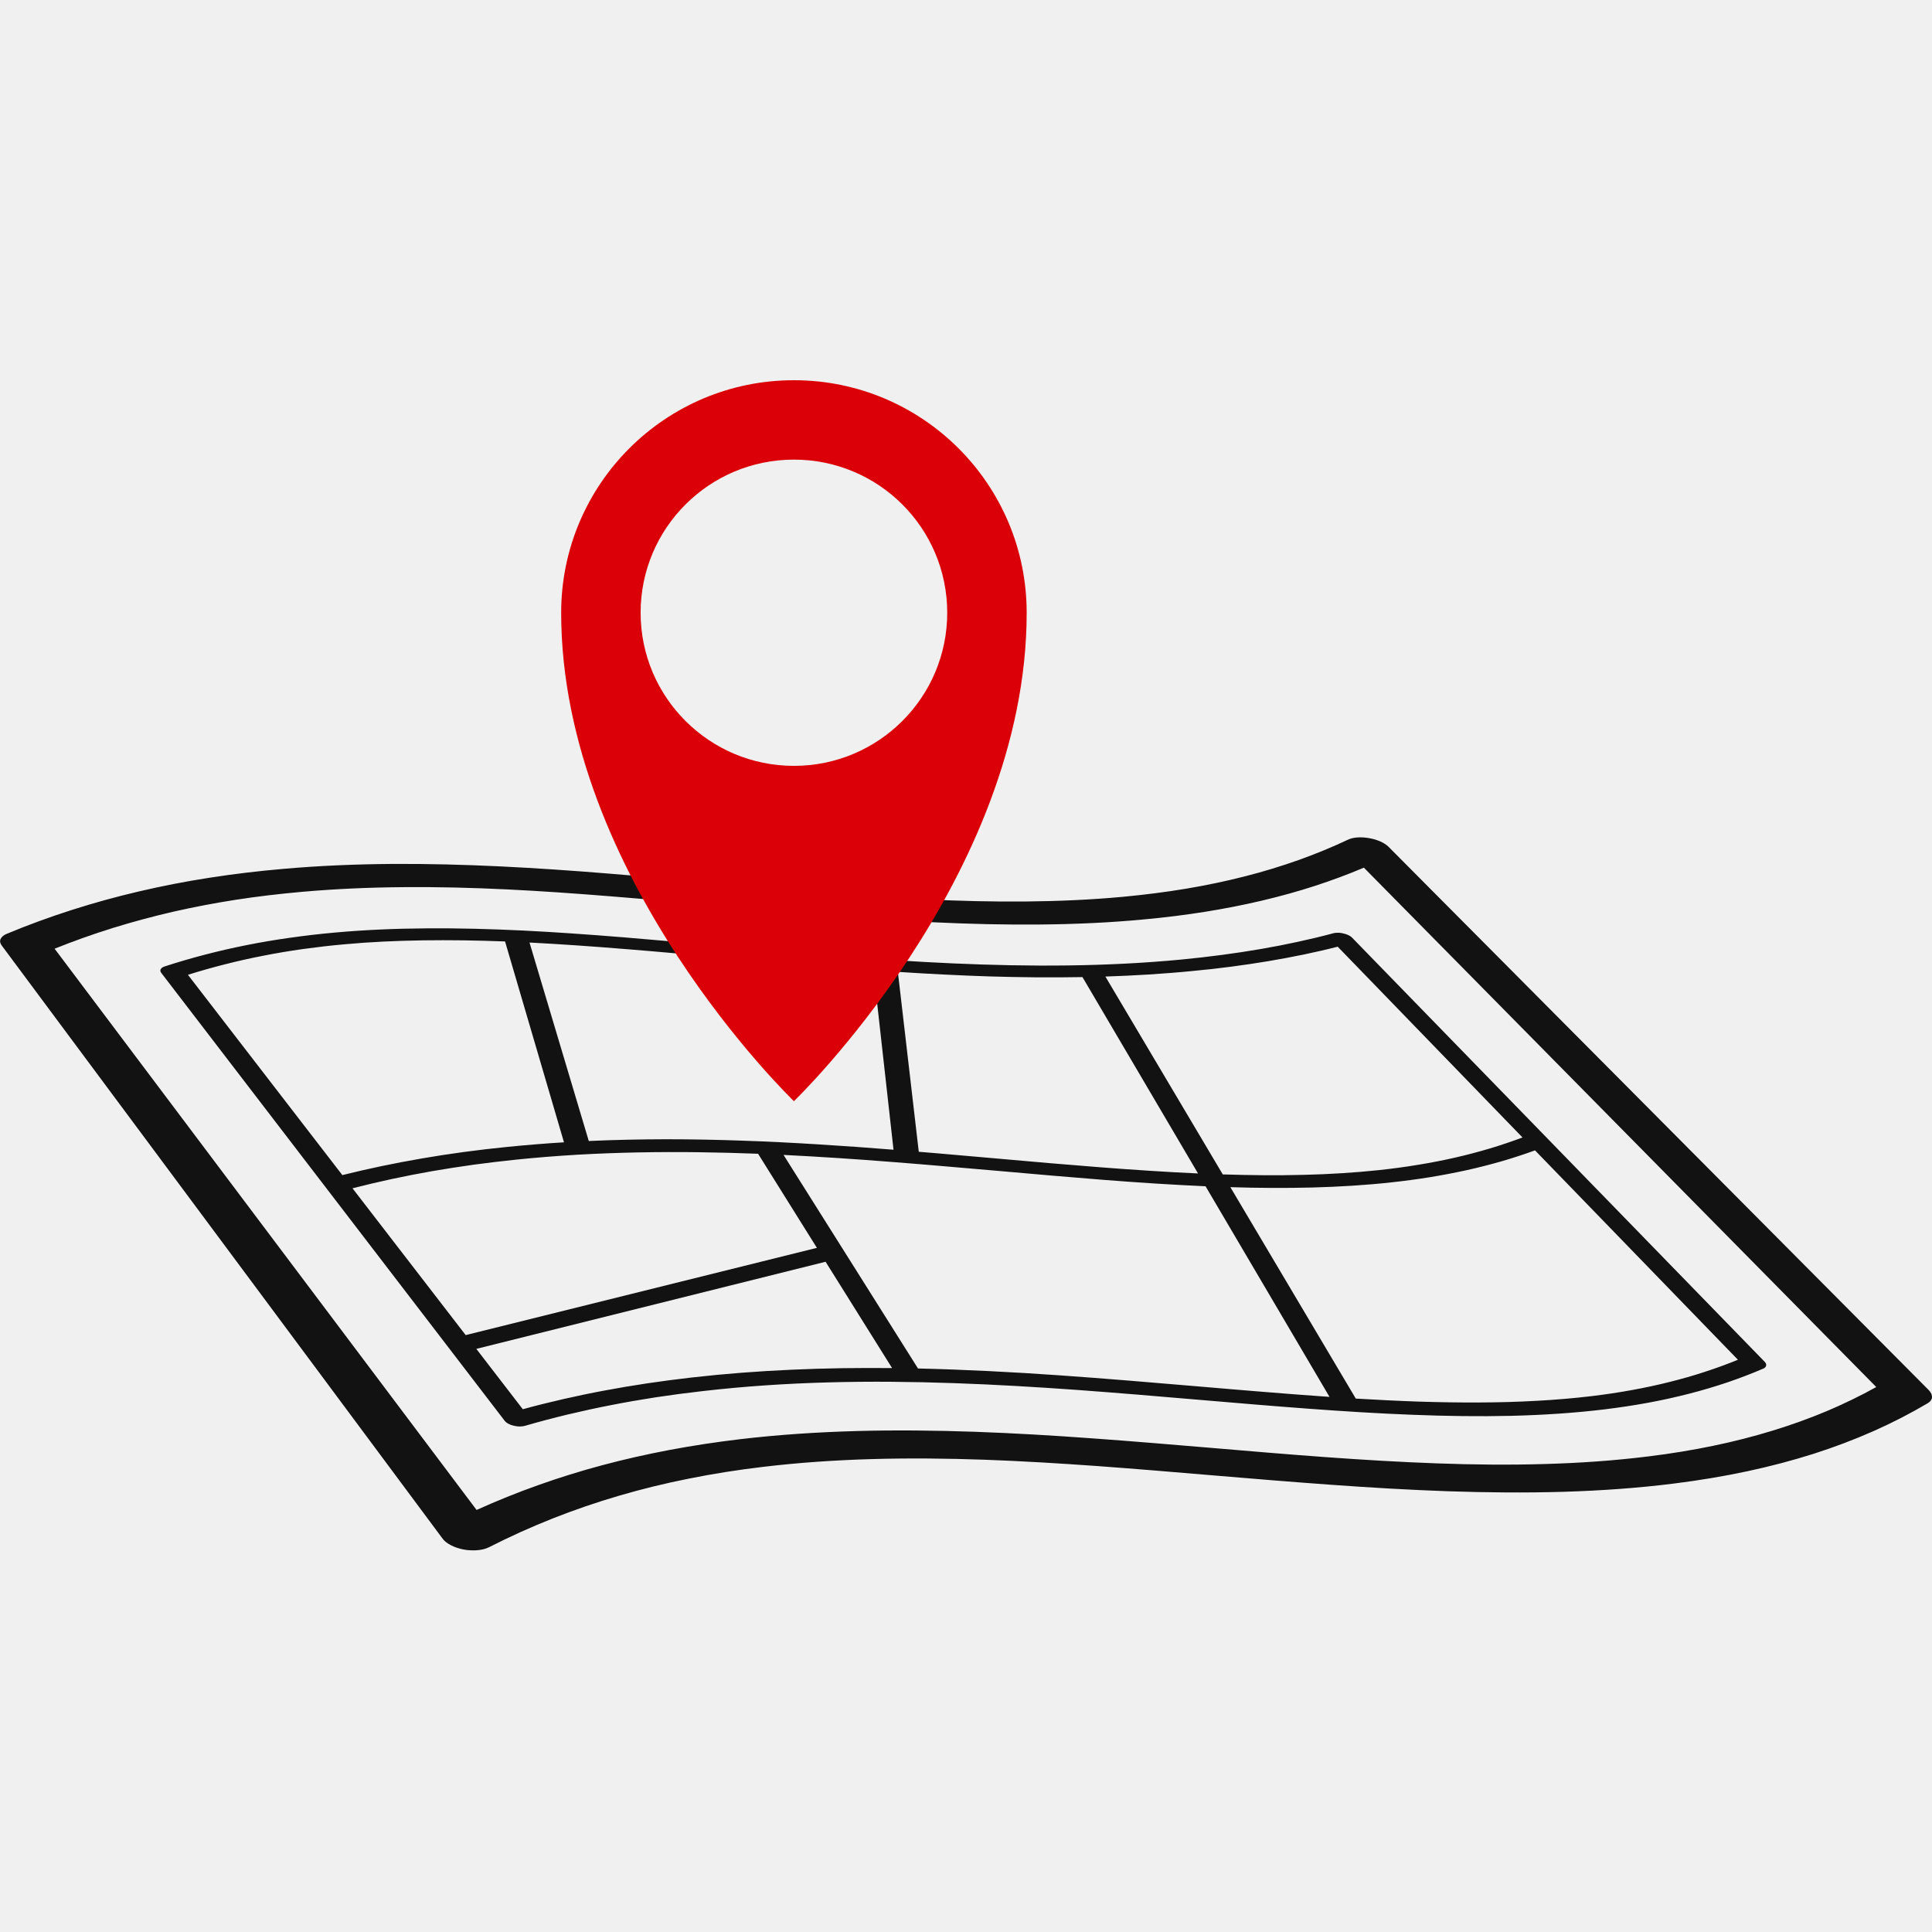
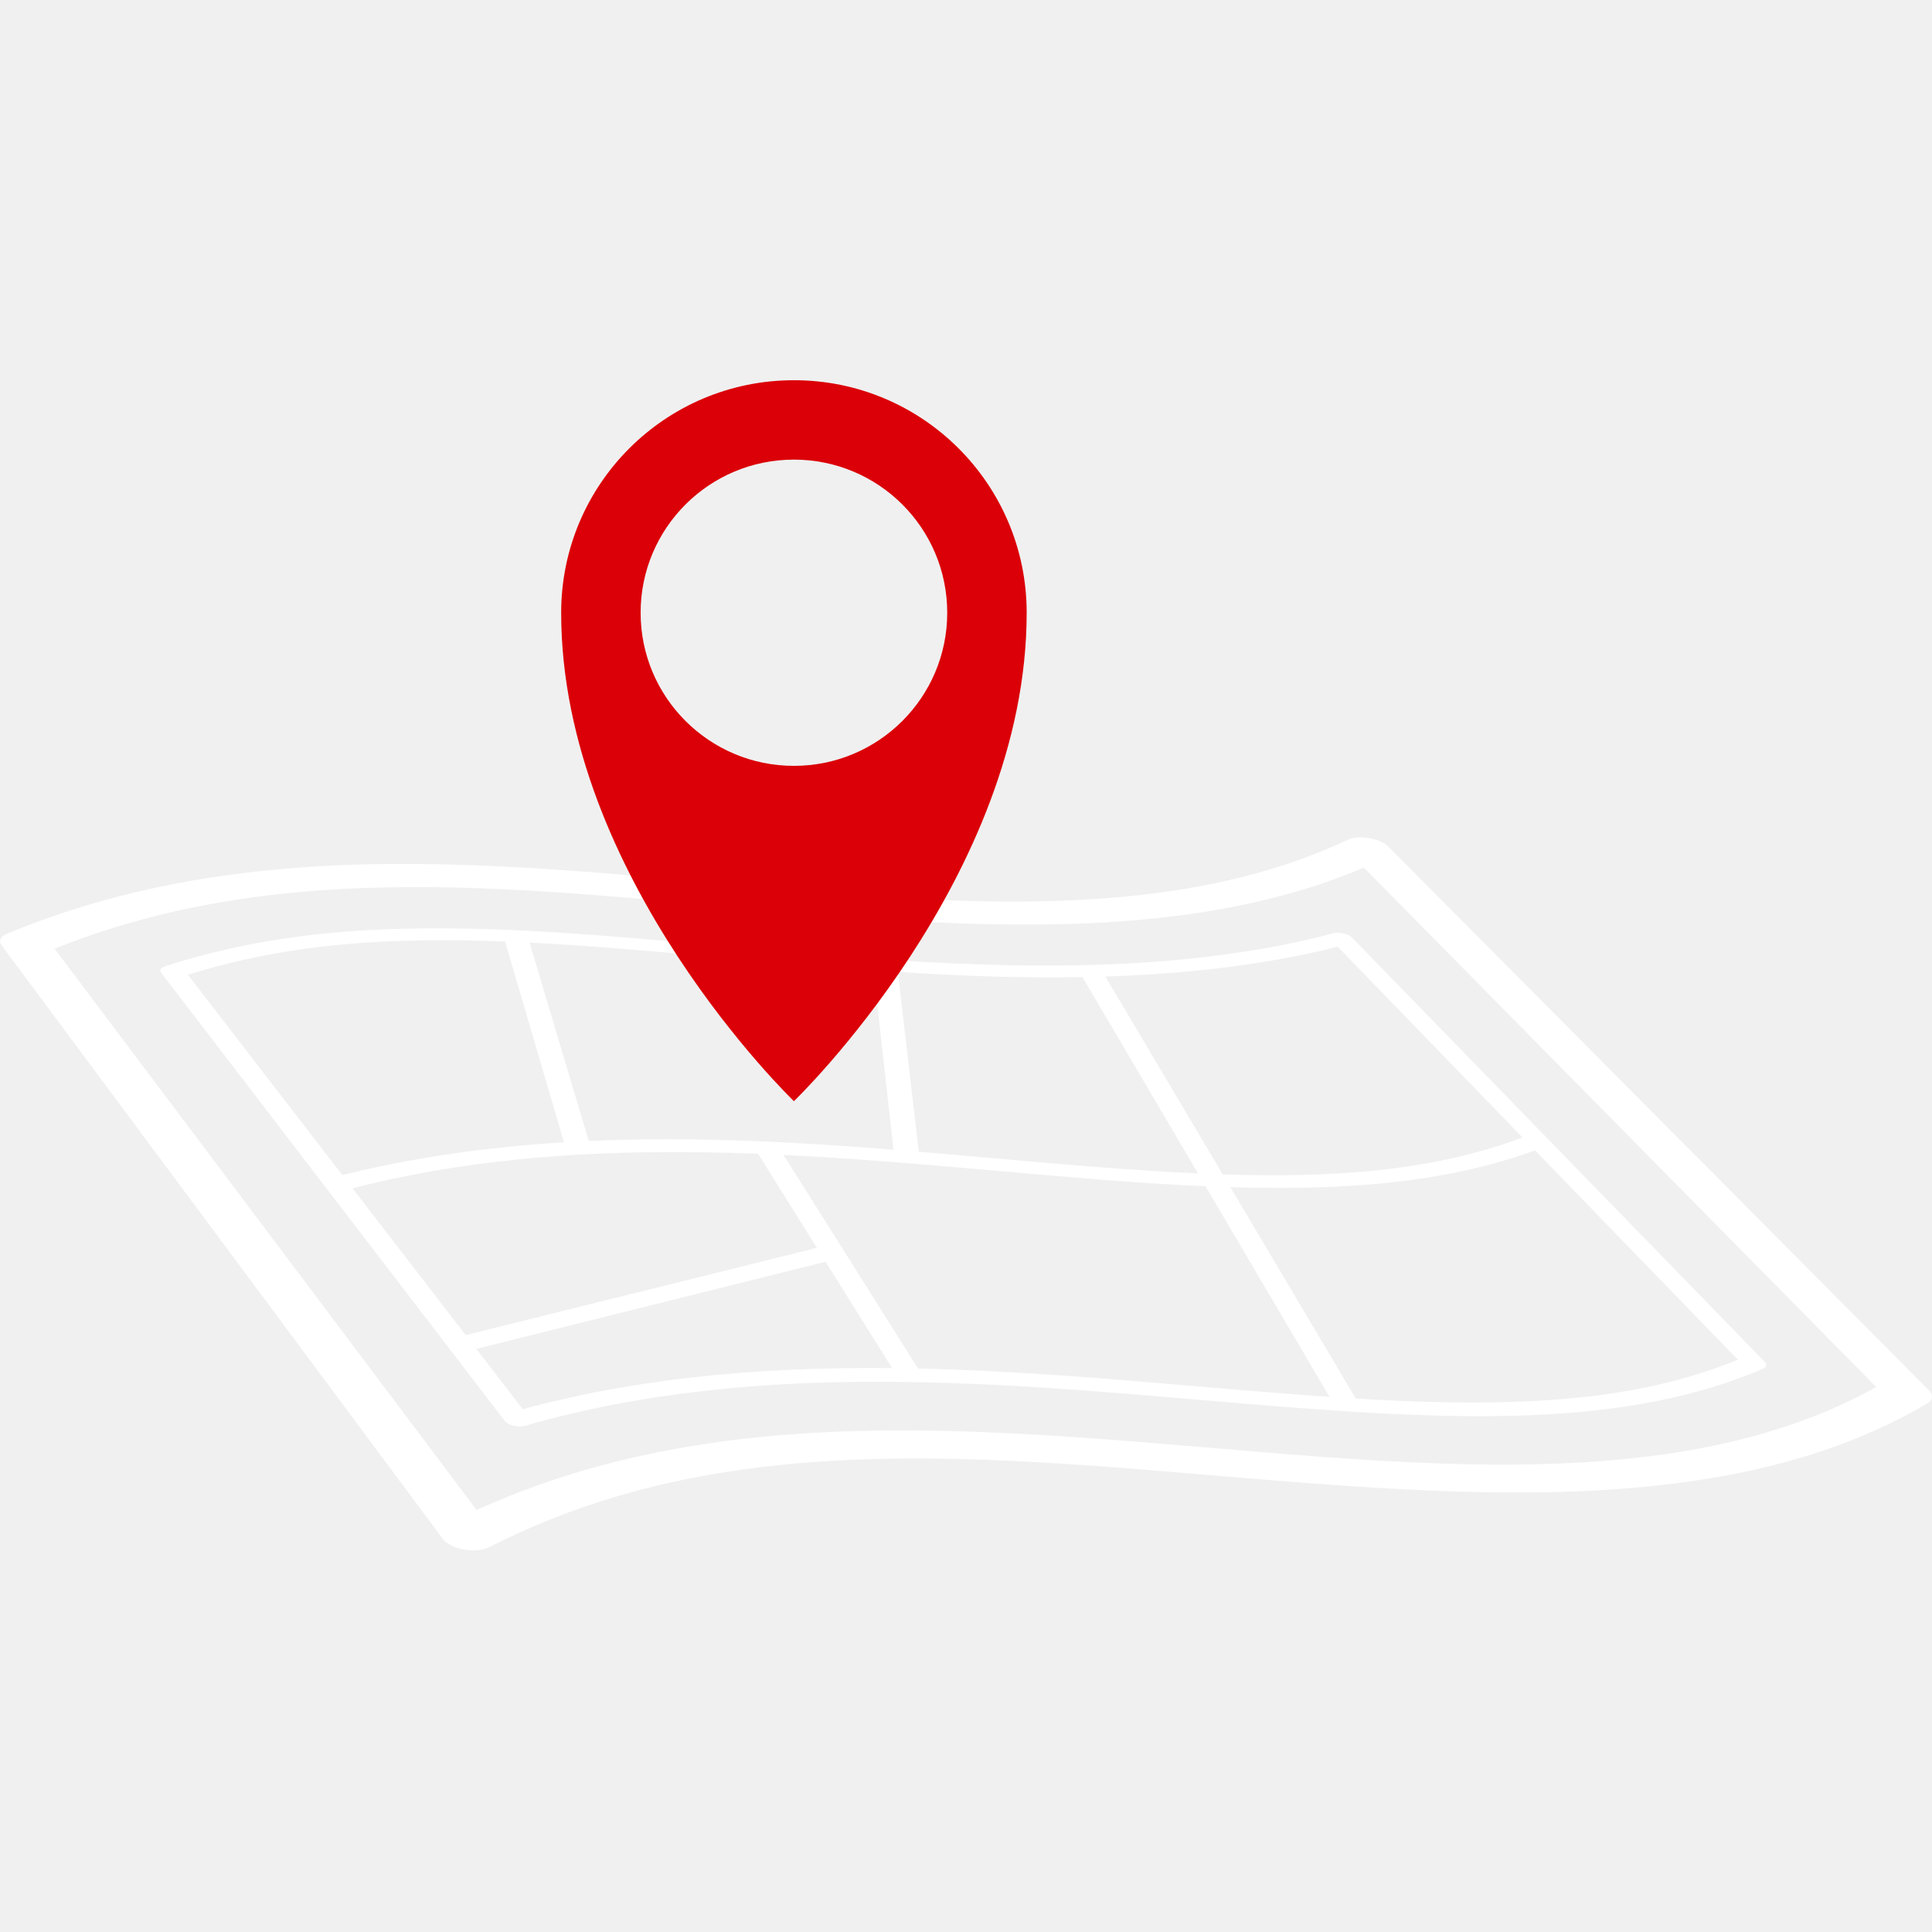
<svg xmlns="http://www.w3.org/2000/svg" width="300" height="300" viewBox="0 0 300 300" fill="none">
  <g clip-path="url(#clip0_36_1124)">
-     <path d="M283.653 219.119C280.969 220.244 278.163 221.259 275.238 222.153C272.3 223.053 269.238 223.838 266.041 224.5C262.831 225.166 259.491 225.719 256.009 226.144C250.741 226.803 245.363 227.178 239.884 227.331C234.384 227.494 228.788 227.441 223.1 227.231C217.4 227.028 211.606 226.678 205.722 226.253C199.828 225.825 193.847 225.313 187.775 224.8C181.778 224.297 175.722 223.784 169.647 223.35C163.563 222.906 157.453 222.541 151.356 222.325C145.247 222.116 139.147 222.044 133.084 222.209C127.006 222.378 120.959 222.766 114.978 223.472C111.213 223.916 107.556 224.475 103.991 225.144C100.419 225.819 96.944 226.603 93.55 227.509C90.147 228.419 86.828 229.45 83.578 230.609C80.319 231.766 77.131 233.053 74.003 234.466L8.478 147.313C11.444 146.125 14.45 145.053 17.516 144.097C20.575 143.15 23.691 142.313 26.878 141.575C30.056 140.853 33.303 140.231 36.638 139.713C39.959 139.2 43.372 138.797 46.875 138.484C52.144 138.019 57.425 137.794 62.731 137.756C68.028 137.709 73.359 137.847 78.734 138.106C84.103 138.369 89.519 138.75 95 139.194C100.472 139.634 106.009 140.138 111.613 140.65C117.138 141.156 122.706 141.669 128.288 142.119C133.859 142.559 139.438 142.95 144.997 143.213C150.544 143.478 156.063 143.609 161.519 143.556C166.956 143.509 172.328 143.269 177.594 142.769C180.884 142.469 184.059 142.072 187.125 141.584C190.184 141.094 193.128 140.513 195.975 139.844C198.806 139.175 201.538 138.416 204.175 137.563C206.803 136.706 209.338 135.769 211.781 134.728L291.344 215.378C288.891 216.744 286.331 217.984 283.653 219.119ZM299.875 216.378C299.781 216.191 299.638 215.997 299.444 215.803L215.566 131.444C215.422 131.306 215.238 131.166 215.034 131.034C214.828 130.9 214.594 130.778 214.338 130.659C214.081 130.553 213.806 130.45 213.513 130.356C213.222 130.272 212.916 130.2 212.6 130.147C212.434 130.119 212.263 130.094 212.097 130.072C211.931 130.053 211.766 130.038 211.603 130.031C211.438 130.025 211.278 130.025 211.125 130.025C210.963 130.025 210.813 130.031 210.666 130.047C210.541 130.053 210.425 130.072 210.309 130.094C210.194 130.109 210.078 130.134 209.975 130.156C209.866 130.181 209.766 130.209 209.669 130.241C209.569 130.272 209.478 130.309 209.391 130.35C206.913 131.522 204.338 132.584 201.663 133.541C198.972 134.494 196.184 135.35 193.275 136.088C190.359 136.831 187.328 137.469 184.172 137.997C181.006 138.525 177.713 138.944 174.291 139.263C169.347 139.719 164.331 139.938 159.238 139.984C154.131 140.031 148.95 139.9 143.697 139.65C138.434 139.394 133.103 139.022 127.691 138.578C122.275 138.144 116.784 137.641 111.206 137.125C105.697 136.616 100.131 136.103 94.544 135.653C88.95 135.194 83.331 134.806 77.709 134.534C72.081 134.263 66.447 134.116 60.831 134.153C55.2 134.194 49.591 134.425 44.009 134.916C40.069 135.256 36.241 135.716 32.519 136.297C28.781 136.878 25.147 137.584 21.597 138.416C18.034 139.247 14.559 140.209 11.15 141.297C7.731 142.391 4.381 143.616 1.091 144.984C0.834 145.084 0.622 145.206 0.456 145.347C0.291 145.488 0.169 145.634 0.097 145.791C0.025 145.947 4.94048e-05 146.116 0.025 146.288C0.053 146.456 0.131 146.628 0.259 146.806L68.728 238.922C68.875 239.122 69.063 239.309 69.284 239.481C69.506 239.65 69.756 239.816 70.041 239.953C70.325 240.103 70.634 240.234 70.966 240.341C71.297 240.45 71.647 240.544 72.009 240.613C72.213 240.653 72.419 240.675 72.619 240.7C72.819 240.722 73.022 240.731 73.219 240.738C73.419 240.747 73.613 240.747 73.803 240.738C73.994 240.731 74.178 240.716 74.363 240.691C74.513 240.675 74.663 240.653 74.8 240.622C74.944 240.6 75.081 240.559 75.213 240.528C75.344 240.491 75.472 240.444 75.594 240.397C75.719 240.35 75.831 240.303 75.941 240.25C79.166 238.603 82.459 237.119 85.828 235.784C89.188 234.459 92.619 233.278 96.147 232.247C99.659 231.219 103.269 230.334 106.984 229.597C110.684 228.853 114.494 228.247 118.428 227.781C124.081 227.106 129.766 226.725 135.503 226.563C141.222 226.4 146.997 226.463 152.828 226.663C158.653 226.872 164.544 227.231 170.509 227.656C176.466 228.094 182.497 228.597 188.606 229.116C194.625 229.622 200.694 230.125 206.759 230.559C212.819 230.997 218.881 231.353 224.903 231.563C230.909 231.766 236.875 231.819 242.747 231.647C248.603 231.469 254.363 231.066 259.975 230.359C263.913 229.863 267.678 229.234 271.281 228.466C274.875 227.697 278.303 226.794 281.578 225.756C284.844 224.716 287.95 223.534 290.916 222.222C293.872 220.913 296.681 219.459 299.359 217.875C299.563 217.753 299.722 217.603 299.831 217.45C299.934 217.294 299.994 217.122 300 216.944C300.006 216.759 299.963 216.572 299.875 216.378Z" fill="#121212" />
-     <path d="M231.322 178.341C229.575 178.859 227.788 179.334 225.944 179.753C224.097 180.175 222.197 180.544 220.244 180.863C218.284 181.191 216.269 181.459 214.188 181.688C212.284 181.888 210.347 182.053 208.378 182.175C206.409 182.3 204.406 182.384 202.381 182.431C200.353 182.488 198.294 182.5 196.209 182.488C194.122 182.469 192.009 182.431 189.872 182.363L171.644 151.638C172.775 151.597 173.9 151.559 175.028 151.503C176.153 151.45 177.278 151.388 178.406 151.319C179.525 151.247 180.653 151.169 181.769 151.078C182.894 150.991 184.009 150.891 185.128 150.781C187.188 150.591 189.2 150.366 191.169 150.106C193.128 149.85 195.044 149.563 196.922 149.253C198.797 148.934 200.631 148.594 202.431 148.222C204.228 147.847 205.984 147.447 207.716 147L236.413 176.625C234.763 177.244 233.063 177.819 231.322 178.341ZM264.684 213.034C262.909 213.616 261.088 214.134 259.209 214.6C257.325 215.075 255.391 215.488 253.394 215.85C251.391 216.216 249.328 216.525 247.2 216.784C244.4 217.116 241.534 217.363 238.6 217.519C235.663 217.681 232.656 217.769 229.594 217.775C226.525 217.791 223.397 217.738 220.222 217.638C217.038 217.528 213.806 217.363 210.525 217.172L191.05 184.341C193.228 184.413 195.388 184.45 197.519 184.459C199.647 184.466 201.759 184.45 203.841 184.394C205.919 184.334 207.975 184.25 210.003 184.116C212.028 183.984 214.025 183.822 215.994 183.603C218.088 183.378 220.113 183.106 222.081 182.788C224.053 182.463 225.959 182.097 227.819 181.688C229.675 181.275 231.475 180.809 233.231 180.306C234.988 179.791 236.697 179.234 238.356 178.628L269.863 211.141C268.181 211.828 266.456 212.459 264.684 213.034ZM201.403 216.541C199.716 216.419 198.013 216.278 196.303 216.138C194.591 216.006 192.869 215.859 191.141 215.713C189.403 215.563 187.663 215.416 185.916 215.269C182.369 214.966 178.8 214.663 175.219 214.375C171.638 214.081 168.034 213.809 164.419 213.553C160.803 213.303 157.169 213.078 153.522 212.9C149.878 212.722 146.219 212.581 142.547 212.497L121.666 179.334C124.494 179.475 127.306 179.638 130.116 179.822C132.916 180 135.716 180.213 138.506 180.428C141.291 180.647 144.069 180.872 146.834 181.113C149.603 181.347 152.359 181.584 155.097 181.825C157.872 182.075 160.622 182.316 163.35 182.547C166.075 182.781 168.778 183.006 171.459 183.216C174.134 183.425 176.784 183.613 179.413 183.781C182.034 183.947 184.628 184.084 187.197 184.203L206.444 216.906C204.778 216.797 203.097 216.675 201.403 216.541ZM130.784 212.45C128.197 212.491 125.603 212.569 123.003 212.684C120.403 212.8 117.794 212.956 115.181 213.156C112.563 213.359 109.941 213.609 107.313 213.909C104.991 214.175 102.713 214.478 100.475 214.809C98.231 215.144 96.034 215.516 93.866 215.922C91.694 216.325 89.556 216.775 87.444 217.256C85.331 217.738 83.25 218.256 81.181 218.825L73.963 209.453L128.197 195.925L138.522 212.434C135.947 212.413 133.369 212.413 130.784 212.45ZM60.853 183.075C62.909 182.634 64.994 182.231 67.106 181.856C69.216 181.494 71.359 181.159 73.538 180.856C75.713 180.563 77.928 180.297 80.191 180.063C83.35 179.738 86.5 179.491 89.65 179.303C92.794 179.125 95.928 179.009 99.056 178.947C102.181 178.884 105.3 178.875 108.413 178.916C111.519 178.953 114.622 179.038 117.716 179.156L126.847 193.766L72.309 207.313L54.738 184.519C56.756 184 58.791 183.519 60.853 183.075ZM34.972 149.728C36.922 149.231 38.897 148.788 40.906 148.4C42.913 148.003 44.953 147.663 47.038 147.366C49.116 147.081 51.234 146.831 53.406 146.638C55.413 146.45 57.444 146.309 59.491 146.209C61.538 146.109 63.606 146.047 65.694 146.016C67.778 145.988 69.881 145.988 72.003 146.016C74.125 146.047 76.266 146.109 78.425 146.188L87.575 177.378C86.831 177.425 86.088 177.472 85.344 177.525C84.597 177.581 83.853 177.634 83.109 177.697C82.359 177.759 81.613 177.819 80.866 177.891C80.116 177.959 79.369 178.028 78.622 178.106C76.359 178.334 74.144 178.597 71.963 178.891C69.784 179.188 67.644 179.513 65.534 179.878C63.419 180.244 61.338 180.641 59.281 181.066C57.219 181.5 55.181 181.966 53.159 182.469L29.181 151.366C31.088 150.769 33.016 150.222 34.972 149.728ZM89.638 146.806C92.128 146.978 94.638 147.166 97.172 147.375C99.7 147.575 102.253 147.794 104.822 148.025C107.388 148.253 109.975 148.488 112.578 148.719C114.484 148.897 116.394 149.069 118.309 149.238C120.225 149.409 122.141 149.578 124.066 149.741C125.984 149.906 127.913 150.069 129.838 150.222C131.769 150.372 133.694 150.519 135.631 150.659L138.744 178.528C134.875 178.216 130.988 177.938 127.081 177.697C123.172 177.456 119.247 177.253 115.306 177.122C111.363 176.981 107.4 176.903 103.425 176.903C99.441 176.913 95.438 176.991 91.425 177.175L82.222 146.356C84.672 146.481 87.144 146.638 89.638 146.806ZM146.584 151.325C148.972 151.45 151.363 151.544 153.753 151.622C156.147 151.691 158.538 151.738 160.928 151.759C163.313 151.775 165.7 151.769 168.084 151.722L186.028 182.213C183.534 182.106 181.009 181.956 178.459 181.794C175.906 181.631 173.325 181.447 170.725 181.244C168.113 181.041 165.484 180.825 162.831 180.6C160.172 180.366 157.494 180.134 154.797 179.894C153.791 179.809 152.784 179.722 151.778 179.631C150.772 179.544 149.763 179.45 148.753 179.366C147.738 179.272 146.728 179.188 145.713 179.1C144.7 179.016 143.684 178.931 142.666 178.847L139.419 150.913C141.806 151.069 144.191 151.209 146.584 151.325ZM209.691 145.381C209.6 145.325 209.497 145.263 209.381 145.209C209.269 145.156 209.144 145.109 209.013 145.059C208.884 145.016 208.744 144.975 208.597 144.947C208.497 144.913 208.394 144.897 208.297 144.881C208.194 144.869 208.097 144.85 207.994 144.844C207.9 144.838 207.8 144.838 207.703 144.838C207.613 144.838 207.516 144.844 207.431 144.85C207.397 144.85 207.363 144.859 207.331 144.859C207.297 144.869 207.266 144.869 207.234 144.875C207.203 144.881 207.172 144.891 207.138 144.891C207.109 144.897 207.078 144.906 207.05 144.913C205.25 145.397 203.413 145.838 201.541 146.241C199.663 146.653 197.747 147.025 195.794 147.359C193.831 147.7 191.825 148.003 189.769 148.275C187.716 148.547 185.606 148.788 183.444 148.997C177.606 149.556 171.722 149.838 165.8 149.913C159.869 149.991 153.916 149.859 147.959 149.594C141.994 149.331 136.034 148.928 130.1 148.453C124.156 147.981 118.238 147.447 112.366 146.909C107.031 146.428 101.759 145.947 96.572 145.525C91.378 145.109 86.259 144.744 81.228 144.494C76.184 144.253 71.225 144.116 66.353 144.153C61.466 144.184 56.663 144.384 51.944 144.813C49.575 145.028 47.263 145.294 44.994 145.622C42.719 145.938 40.494 146.319 38.306 146.753C36.113 147.188 33.959 147.684 31.841 148.234C29.713 148.788 27.619 149.4 25.547 150.075C25.4 150.125 25.275 150.184 25.178 150.256C25.078 150.325 25.003 150.409 24.956 150.494C24.909 150.581 24.891 150.675 24.903 150.769C24.916 150.859 24.956 150.953 25.031 151.056L78.363 220.616C78.431 220.703 78.516 220.788 78.609 220.866C78.703 220.934 78.809 221.013 78.931 221.075C79.047 221.138 79.181 221.2 79.316 221.253C79.453 221.3 79.597 221.347 79.744 221.378C79.859 221.409 79.978 221.431 80.094 221.447C80.209 221.472 80.328 221.488 80.438 221.494C80.55 221.503 80.666 221.503 80.772 221.503C80.881 221.503 80.988 221.494 81.091 221.478C81.134 221.478 81.172 221.472 81.216 221.463C81.256 221.456 81.297 221.447 81.338 221.441C81.375 221.431 81.416 221.425 81.453 221.416C81.494 221.409 81.531 221.394 81.566 221.388C83.734 220.756 85.922 220.181 88.138 219.647C90.353 219.119 92.594 218.631 94.872 218.188C97.144 217.738 99.453 217.341 101.806 216.975C104.159 216.619 106.556 216.3 109 216.022C115.563 215.259 122.109 214.834 128.641 214.656C135.144 214.478 141.631 214.547 148.094 214.772C154.541 214.991 160.966 215.378 167.347 215.834C173.719 216.3 180.053 216.838 186.325 217.372C192.009 217.853 197.613 218.334 203.113 218.738C208.606 219.144 213.997 219.484 219.263 219.684C224.525 219.894 229.666 219.966 234.656 219.85C239.638 219.725 244.472 219.413 249.138 218.847C251.481 218.559 253.738 218.219 255.931 217.816C258.116 217.413 260.225 216.944 262.269 216.419C264.313 215.897 266.288 215.306 268.206 214.663C270.119 214.009 271.975 213.303 273.781 212.528C273.916 212.475 274.022 212.403 274.103 212.319C274.178 212.241 274.228 212.147 274.247 212.053C274.269 211.963 274.256 211.859 274.219 211.75C274.175 211.65 274.103 211.541 274.003 211.441L209.928 145.575C209.859 145.513 209.778 145.441 209.691 145.381Z" fill="#121212" />
+     <path d="M283.653 219.119C280.969 220.244 278.163 221.259 275.238 222.153C272.3 223.053 269.238 223.838 266.041 224.5C262.831 225.166 259.491 225.719 256.009 226.144C250.741 226.803 245.363 227.178 239.884 227.331C234.384 227.494 228.788 227.441 223.1 227.231C217.4 227.028 211.606 226.678 205.722 226.253C199.828 225.825 193.847 225.313 187.775 224.8C181.778 224.297 175.722 223.784 169.647 223.35C163.563 222.906 157.453 222.541 151.356 222.325C145.247 222.116 139.147 222.044 133.084 222.209C127.006 222.378 120.959 222.766 114.978 223.472C111.213 223.916 107.556 224.475 103.991 225.144C100.419 225.819 96.944 226.603 93.55 227.509C90.147 228.419 86.828 229.45 83.578 230.609C80.319 231.766 77.131 233.053 74.003 234.466L8.478 147.313C11.444 146.125 14.45 145.053 17.516 144.097C20.575 143.15 23.691 142.313 26.878 141.575C30.056 140.853 33.303 140.231 36.638 139.713C39.959 139.2 43.372 138.797 46.875 138.484C52.144 138.019 57.425 137.794 62.731 137.756C68.028 137.709 73.359 137.847 78.734 138.106C84.103 138.369 89.519 138.75 95 139.194C100.472 139.634 106.009 140.138 111.613 140.65C117.138 141.156 122.706 141.669 128.288 142.119C133.859 142.559 139.438 142.95 144.997 143.213C150.544 143.478 156.063 143.609 161.519 143.556C166.956 143.509 172.328 143.269 177.594 142.769C180.884 142.469 184.059 142.072 187.125 141.584C190.184 141.094 193.128 140.513 195.975 139.844C198.806 139.175 201.538 138.416 204.175 137.563C206.803 136.706 209.338 135.769 211.781 134.728L291.344 215.378C288.891 216.744 286.331 217.984 283.653 219.119ZM299.875 216.378C299.781 216.191 299.638 215.997 299.444 215.803L215.566 131.444C215.422 131.306 215.238 131.166 215.034 131.034C214.828 130.9 214.594 130.778 214.338 130.659C214.081 130.553 213.806 130.45 213.513 130.356C213.222 130.272 212.916 130.2 212.6 130.147C212.434 130.119 212.263 130.094 212.097 130.072C211.931 130.053 211.766 130.038 211.603 130.031C211.438 130.025 211.278 130.025 211.125 130.025C210.963 130.025 210.813 130.031 210.666 130.047C210.541 130.053 210.425 130.072 210.309 130.094C210.194 130.109 210.078 130.134 209.975 130.156C209.866 130.181 209.766 130.209 209.669 130.241C209.569 130.272 209.478 130.309 209.391 130.35C206.913 131.522 204.338 132.584 201.663 133.541C198.972 134.494 196.184 135.35 193.275 136.088C190.359 136.831 187.328 137.469 184.172 137.997C181.006 138.525 177.713 138.944 174.291 139.263C169.347 139.719 164.331 139.938 159.238 139.984C154.131 140.031 148.95 139.9 143.697 139.65C138.434 139.394 133.103 139.022 127.691 138.578C122.275 138.144 116.784 137.641 111.206 137.125C105.697 136.616 100.131 136.103 94.544 135.653C88.95 135.194 83.331 134.806 77.709 134.534C72.081 134.263 66.447 134.116 60.831 134.153C55.2 134.194 49.591 134.425 44.009 134.916C40.069 135.256 36.241 135.716 32.519 136.297C28.781 136.878 25.147 137.584 21.597 138.416C18.034 139.247 14.559 140.209 11.15 141.297C7.731 142.391 4.381 143.616 1.091 144.984C0.834 145.084 0.622 145.206 0.456 145.347C0.291 145.488 0.169 145.634 0.097 145.791C0.025 145.947 4.94048e-05 146.116 0.025 146.288C0.053 146.456 0.131 146.628 0.259 146.806L68.728 238.922C68.875 239.122 69.063 239.309 69.284 239.481C69.506 239.65 69.756 239.816 70.041 239.953C70.325 240.103 70.634 240.234 70.966 240.341C71.297 240.45 71.647 240.544 72.009 240.613C72.213 240.653 72.419 240.675 72.619 240.7C72.819 240.722 73.022 240.731 73.219 240.738C73.419 240.747 73.613 240.747 73.803 240.738C73.994 240.731 74.178 240.716 74.363 240.691C74.513 240.675 74.663 240.653 74.8 240.622C74.944 240.6 75.081 240.559 75.213 240.528C75.344 240.491 75.472 240.444 75.594 240.397C75.719 240.35 75.831 240.303 75.941 240.25C79.166 238.603 82.459 237.119 85.828 235.784C89.188 234.459 92.619 233.278 96.147 232.247C99.659 231.219 103.269 230.334 106.984 229.597C110.684 228.853 114.494 228.247 118.428 227.781C124.081 227.106 129.766 226.725 135.503 226.563C141.222 226.4 146.997 226.463 152.828 226.663C158.653 226.872 164.544 227.231 170.509 227.656C176.466 228.094 182.497 228.597 188.606 229.116C194.625 229.622 200.694 230.125 206.759 230.559C212.819 230.997 218.881 231.353 224.903 231.563C230.909 231.766 236.875 231.819 242.747 231.647C248.603 231.469 254.363 231.066 259.975 230.359C263.913 229.863 267.678 229.234 271.281 228.466C274.875 227.697 278.303 226.794 281.578 225.756C284.844 224.716 287.95 223.534 290.916 222.222C293.872 220.913 296.681 219.459 299.359 217.875C299.563 217.753 299.722 217.603 299.831 217.45C299.934 217.294 299.994 217.122 300 216.944C300.006 216.759 299.963 216.572 299.875 216.378Z" fill="white" />
+     <path d="M231.322 178.341C229.575 178.859 227.788 179.334 225.944 179.753C224.097 180.175 222.197 180.544 220.244 180.863C218.284 181.191 216.269 181.459 214.188 181.688C212.284 181.888 210.347 182.053 208.378 182.175C206.409 182.3 204.406 182.384 202.381 182.431C200.353 182.488 198.294 182.5 196.209 182.488C194.122 182.469 192.009 182.431 189.872 182.363L171.644 151.638C172.775 151.597 173.9 151.559 175.028 151.503C176.153 151.45 177.278 151.388 178.406 151.319C179.525 151.247 180.653 151.169 181.769 151.078C182.894 150.991 184.009 150.891 185.128 150.781C187.188 150.591 189.2 150.366 191.169 150.106C193.128 149.85 195.044 149.563 196.922 149.253C198.797 148.934 200.631 148.594 202.431 148.222C204.228 147.847 205.984 147.447 207.716 147L236.413 176.625C234.763 177.244 233.063 177.819 231.322 178.341ZM264.684 213.034C262.909 213.616 261.088 214.134 259.209 214.6C257.325 215.075 255.391 215.488 253.394 215.85C251.391 216.216 249.328 216.525 247.2 216.784C244.4 217.116 241.534 217.363 238.6 217.519C235.663 217.681 232.656 217.769 229.594 217.775C226.525 217.791 223.397 217.738 220.222 217.638C217.038 217.528 213.806 217.363 210.525 217.172L191.05 184.341C193.228 184.413 195.388 184.45 197.519 184.459C199.647 184.466 201.759 184.45 203.841 184.394C205.919 184.334 207.975 184.25 210.003 184.116C212.028 183.984 214.025 183.822 215.994 183.603C218.088 183.378 220.113 183.106 222.081 182.788C224.053 182.463 225.959 182.097 227.819 181.688C229.675 181.275 231.475 180.809 233.231 180.306C234.988 179.791 236.697 179.234 238.356 178.628L269.863 211.141C268.181 211.828 266.456 212.459 264.684 213.034ZM201.403 216.541C199.716 216.419 198.013 216.278 196.303 216.138C194.591 216.006 192.869 215.859 191.141 215.713C189.403 215.563 187.663 215.416 185.916 215.269C182.369 214.966 178.8 214.663 175.219 214.375C171.638 214.081 168.034 213.809 164.419 213.553C160.803 213.303 157.169 213.078 153.522 212.9C149.878 212.722 146.219 212.581 142.547 212.497L121.666 179.334C124.494 179.475 127.306 179.638 130.116 179.822C132.916 180 135.716 180.213 138.506 180.428C141.291 180.647 144.069 180.872 146.834 181.113C149.603 181.347 152.359 181.584 155.097 181.825C157.872 182.075 160.622 182.316 163.35 182.547C166.075 182.781 168.778 183.006 171.459 183.216C174.134 183.425 176.784 183.613 179.413 183.781C182.034 183.947 184.628 184.084 187.197 184.203L206.444 216.906C204.778 216.797 203.097 216.675 201.403 216.541ZM130.784 212.45C128.197 212.491 125.603 212.569 123.003 212.684C120.403 212.8 117.794 212.956 115.181 213.156C112.563 213.359 109.941 213.609 107.313 213.909C104.991 214.175 102.713 214.478 100.475 214.809C98.231 215.144 96.034 215.516 93.866 215.922C91.694 216.325 89.556 216.775 87.444 217.256C85.331 217.738 83.25 218.256 81.181 218.825L73.963 209.453L128.197 195.925L138.522 212.434C135.947 212.413 133.369 212.413 130.784 212.45ZM60.853 183.075C62.909 182.634 64.994 182.231 67.106 181.856C69.216 181.494 71.359 181.159 73.538 180.856C75.713 180.563 77.928 180.297 80.191 180.063C83.35 179.738 86.5 179.491 89.65 179.303C92.794 179.125 95.928 179.009 99.056 178.947C102.181 178.884 105.3 178.875 108.413 178.916C111.519 178.953 114.622 179.038 117.716 179.156L126.847 193.766L72.309 207.313L54.738 184.519C56.756 184 58.791 183.519 60.853 183.075ZM34.972 149.728C36.922 149.231 38.897 148.788 40.906 148.4C42.913 148.003 44.953 147.663 47.038 147.366C49.116 147.081 51.234 146.831 53.406 146.638C55.413 146.45 57.444 146.309 59.491 146.209C61.538 146.109 63.606 146.047 65.694 146.016C67.778 145.988 69.881 145.988 72.003 146.016C74.125 146.047 76.266 146.109 78.425 146.188L87.575 177.378C86.831 177.425 86.088 177.472 85.344 177.525C84.597 177.581 83.853 177.634 83.109 177.697C82.359 177.759 81.613 177.819 80.866 177.891C80.116 177.959 79.369 178.028 78.622 178.106C76.359 178.334 74.144 178.597 71.963 178.891C69.784 179.188 67.644 179.513 65.534 179.878C63.419 180.244 61.338 180.641 59.281 181.066C57.219 181.5 55.181 181.966 53.159 182.469L29.181 151.366C31.088 150.769 33.016 150.222 34.972 149.728ZM89.638 146.806C92.128 146.978 94.638 147.166 97.172 147.375C99.7 147.575 102.253 147.794 104.822 148.025C107.388 148.253 109.975 148.488 112.578 148.719C114.484 148.897 116.394 149.069 118.309 149.238C120.225 149.409 122.141 149.578 124.066 149.741C125.984 149.906 127.913 150.069 129.838 150.222C131.769 150.372 133.694 150.519 135.631 150.659L138.744 178.528C134.875 178.216 130.988 177.938 127.081 177.697C123.172 177.456 119.247 177.253 115.306 177.122C111.363 176.981 107.4 176.903 103.425 176.903C99.441 176.913 95.438 176.991 91.425 177.175L82.222 146.356C84.672 146.481 87.144 146.638 89.638 146.806ZM146.584 151.325C148.972 151.45 151.363 151.544 153.753 151.622C156.147 151.691 158.538 151.738 160.928 151.759C163.313 151.775 165.7 151.769 168.084 151.722L186.028 182.213C183.534 182.106 181.009 181.956 178.459 181.794C175.906 181.631 173.325 181.447 170.725 181.244C168.113 181.041 165.484 180.825 162.831 180.6C160.172 180.366 157.494 180.134 154.797 179.894C153.791 179.809 152.784 179.722 151.778 179.631C150.772 179.544 149.763 179.45 148.753 179.366C147.738 179.272 146.728 179.188 145.713 179.1C144.7 179.016 143.684 178.931 142.666 178.847L139.419 150.913C141.806 151.069 144.191 151.209 146.584 151.325ZM209.691 145.381C209.6 145.325 209.497 145.263 209.381 145.209C209.269 145.156 209.144 145.109 209.013 145.059C208.884 145.016 208.744 144.975 208.597 144.947C208.497 144.913 208.394 144.897 208.297 144.881C208.194 144.869 208.097 144.85 207.994 144.844C207.9 144.838 207.8 144.838 207.703 144.838C207.613 144.838 207.516 144.844 207.431 144.85C207.397 144.85 207.363 144.859 207.331 144.859C207.297 144.869 207.266 144.869 207.234 144.875C207.203 144.881 207.172 144.891 207.138 144.891C207.109 144.897 207.078 144.906 207.05 144.913C205.25 145.397 203.413 145.838 201.541 146.241C199.663 146.653 197.747 147.025 195.794 147.359C193.831 147.7 191.825 148.003 189.769 148.275C187.716 148.547 185.606 148.788 183.444 148.997C177.606 149.556 171.722 149.838 165.8 149.913C159.869 149.991 153.916 149.859 147.959 149.594C141.994 149.331 136.034 148.928 130.1 148.453C124.156 147.981 118.238 147.447 112.366 146.909C107.031 146.428 101.759 145.947 96.572 145.525C91.378 145.109 86.259 144.744 81.228 144.494C76.184 144.253 71.225 144.116 66.353 144.153C61.466 144.184 56.663 144.384 51.944 144.813C49.575 145.028 47.263 145.294 44.994 145.622C42.719 145.938 40.494 146.319 38.306 146.753C36.113 147.188 33.959 147.684 31.841 148.234C29.713 148.788 27.619 149.4 25.547 150.075C25.4 150.125 25.275 150.184 25.178 150.256C25.078 150.325 25.003 150.409 24.956 150.494C24.909 150.581 24.891 150.675 24.903 150.769C24.916 150.859 24.956 150.953 25.031 151.056L78.363 220.616C78.431 220.703 78.516 220.788 78.609 220.866C78.703 220.934 78.809 221.013 78.931 221.075C79.047 221.138 79.181 221.2 79.316 221.253C79.453 221.3 79.597 221.347 79.744 221.378C79.859 221.409 79.978 221.431 80.094 221.447C80.209 221.472 80.328 221.488 80.438 221.494C80.55 221.503 80.666 221.503 80.772 221.503C80.881 221.503 80.988 221.494 81.091 221.478C81.134 221.478 81.172 221.472 81.216 221.463C81.256 221.456 81.297 221.447 81.338 221.441C81.375 221.431 81.416 221.425 81.453 221.416C81.494 221.409 81.531 221.394 81.566 221.388C83.734 220.756 85.922 220.181 88.138 219.647C90.353 219.119 92.594 218.631 94.872 218.188C97.144 217.738 99.453 217.341 101.806 216.975C104.159 216.619 106.556 216.3 109 216.022C115.563 215.259 122.109 214.834 128.641 214.656C135.144 214.478 141.631 214.547 148.094 214.772C154.541 214.991 160.966 215.378 167.347 215.834C173.719 216.3 180.053 216.838 186.325 217.372C192.009 217.853 197.613 218.334 203.113 218.738C208.606 219.144 213.997 219.484 219.263 219.684C224.525 219.894 229.666 219.966 234.656 219.85C239.638 219.725 244.472 219.413 249.138 218.847C251.481 218.559 253.738 218.219 255.931 217.816C258.116 217.413 260.225 216.944 262.269 216.419C264.313 215.897 266.288 215.306 268.206 214.663C270.119 214.009 271.975 213.303 273.781 212.528C273.916 212.475 274.022 212.403 274.103 212.319C274.178 212.241 274.228 212.147 274.247 212.053C274.269 211.963 274.256 211.859 274.219 211.75C274.175 211.65 274.103 211.541 274.003 211.441L209.928 145.575C209.859 145.513 209.778 145.441 209.691 145.381Z" fill="white" />
    <path d="M123.281 118.922C110.135 118.922 99.475 108.272 99.475 95.147C99.475 82.009 110.135 71.369 123.281 71.369C136.428 71.369 147.085 82.009 147.085 95.147C147.085 108.272 136.428 118.922 123.281 118.922ZM123.281 59.041C103.319 59.041 87.138 75.203 87.138 95.147C87.138 136.281 123.281 170.991 123.281 170.991C123.281 170.991 159.422 136.281 159.422 95.147C159.422 75.203 143.244 59.041 123.281 59.041Z" fill="#DB0007" />
  </g>
  <defs>
    <clipPath id="clip0_36_1124">
      <rect width="300" height="300" fill="white" />
    </clipPath>
  </defs>
</svg>
